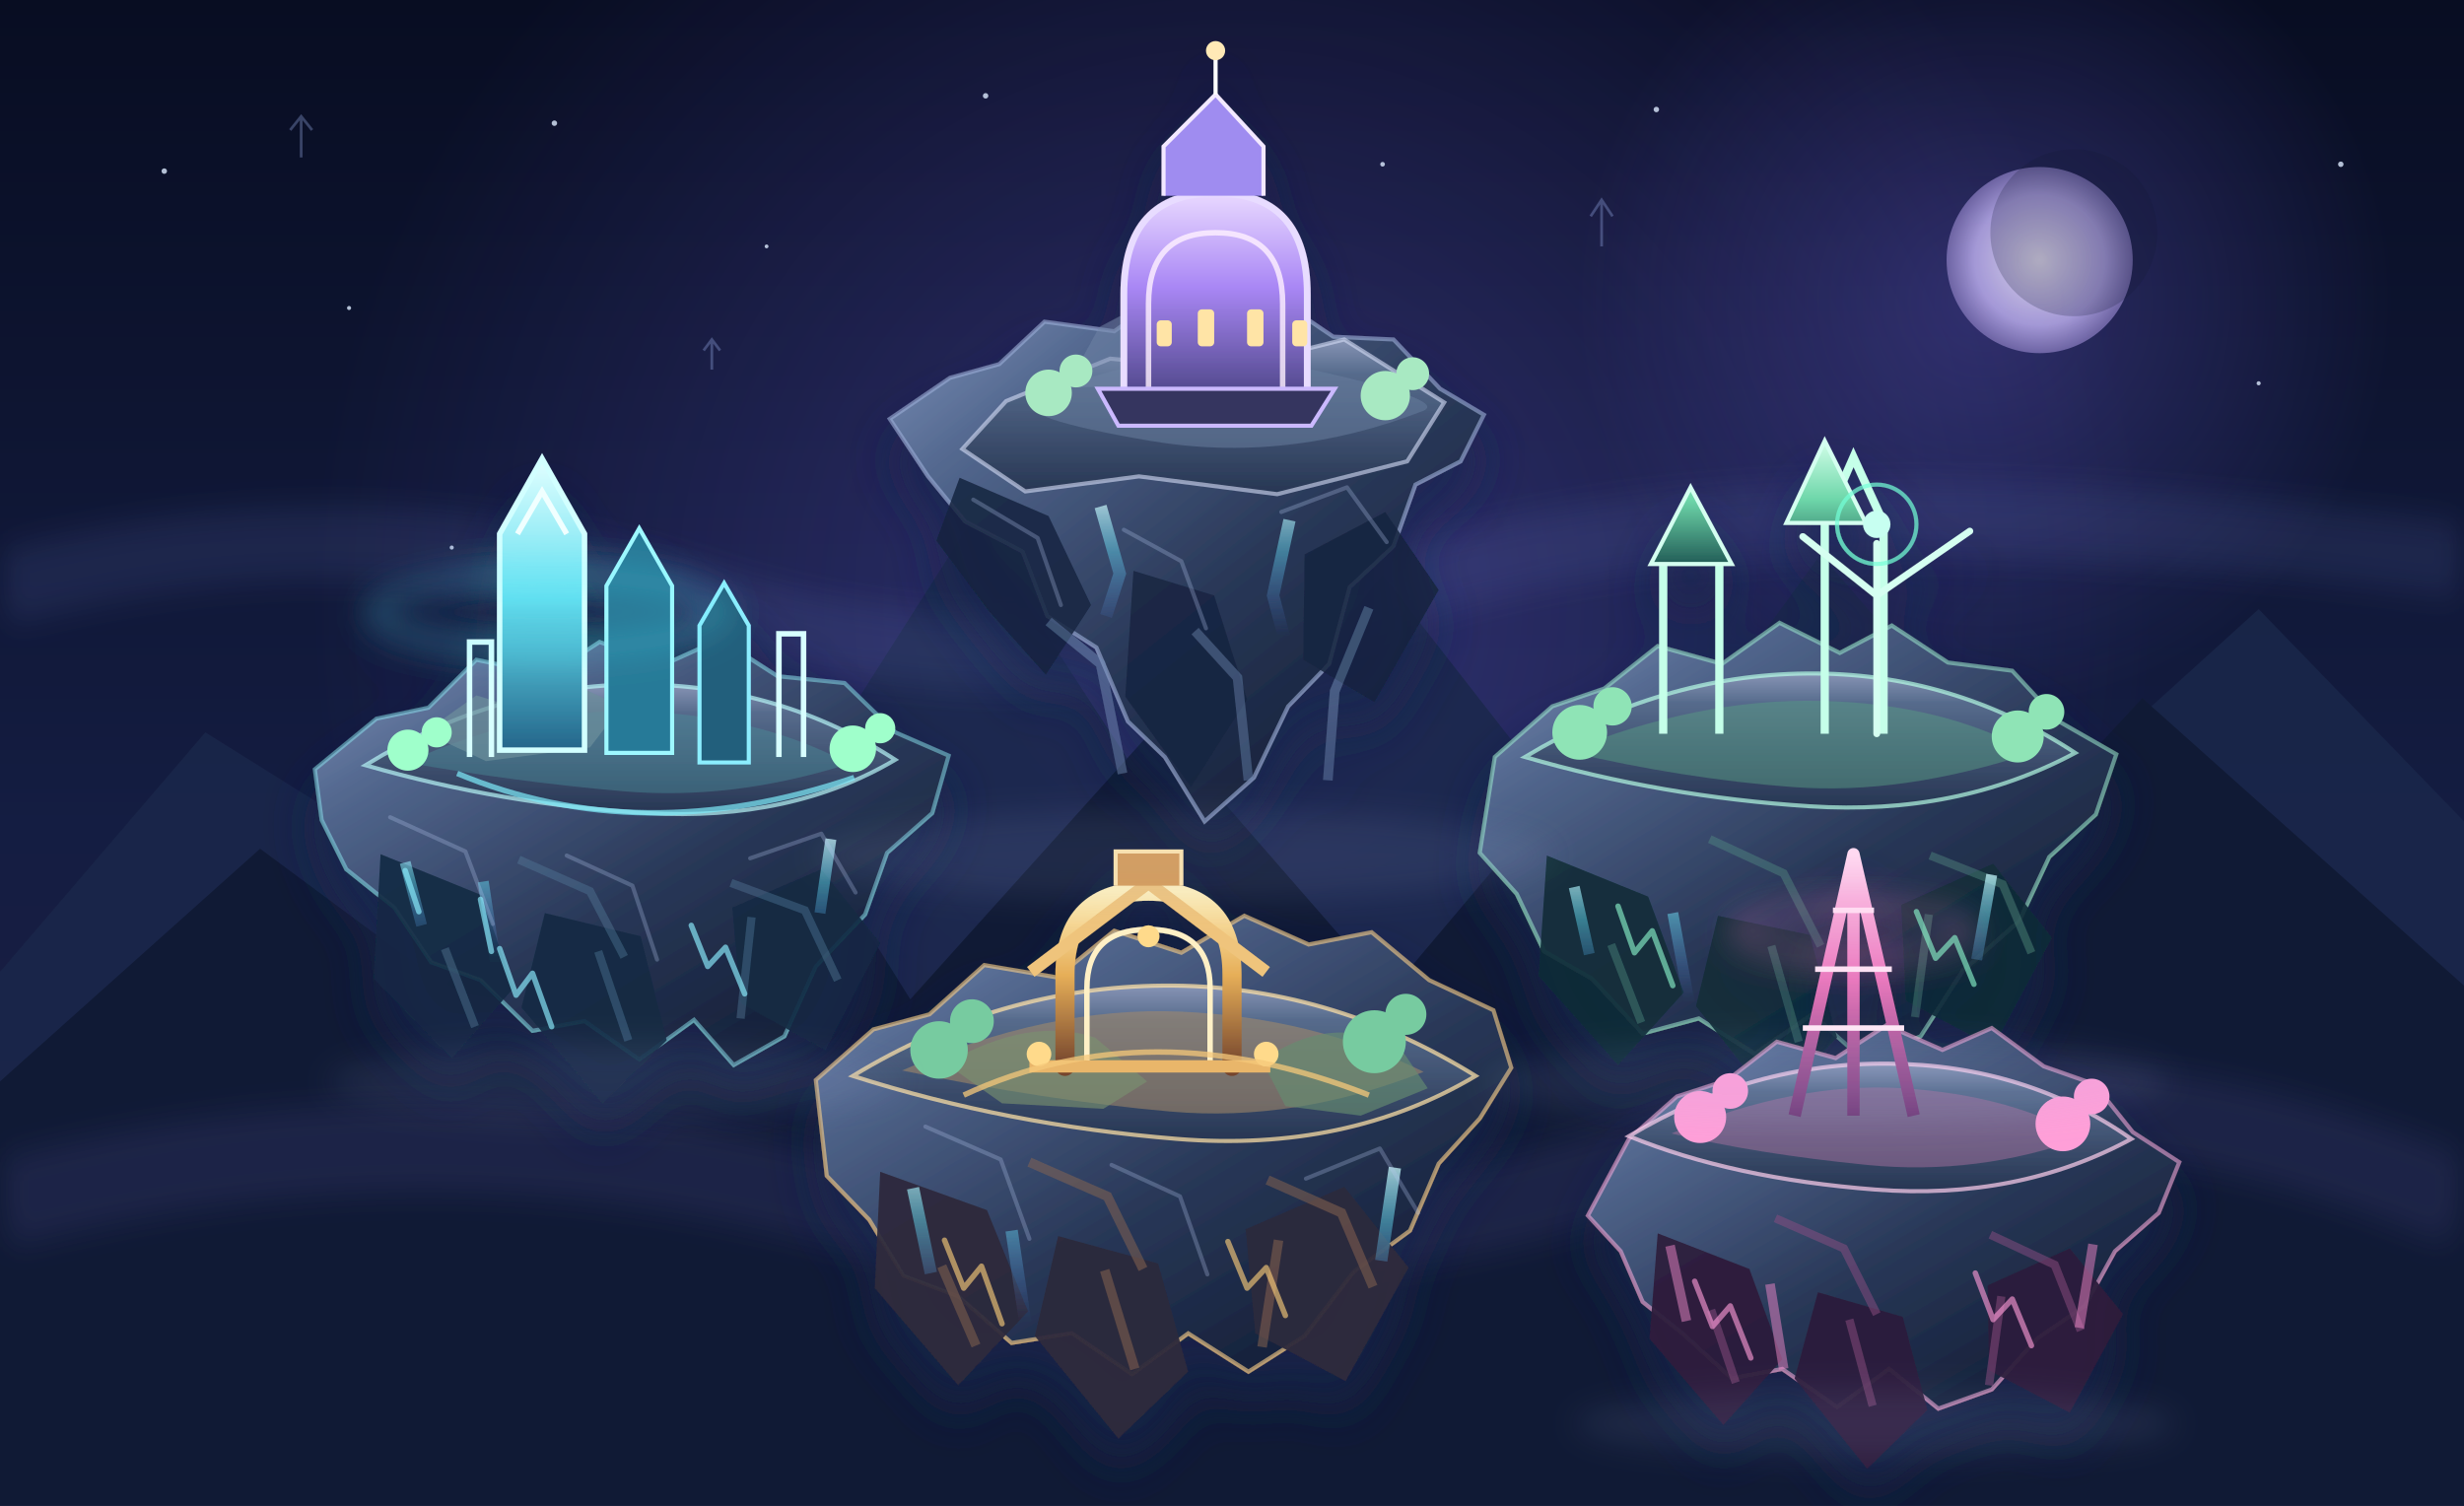
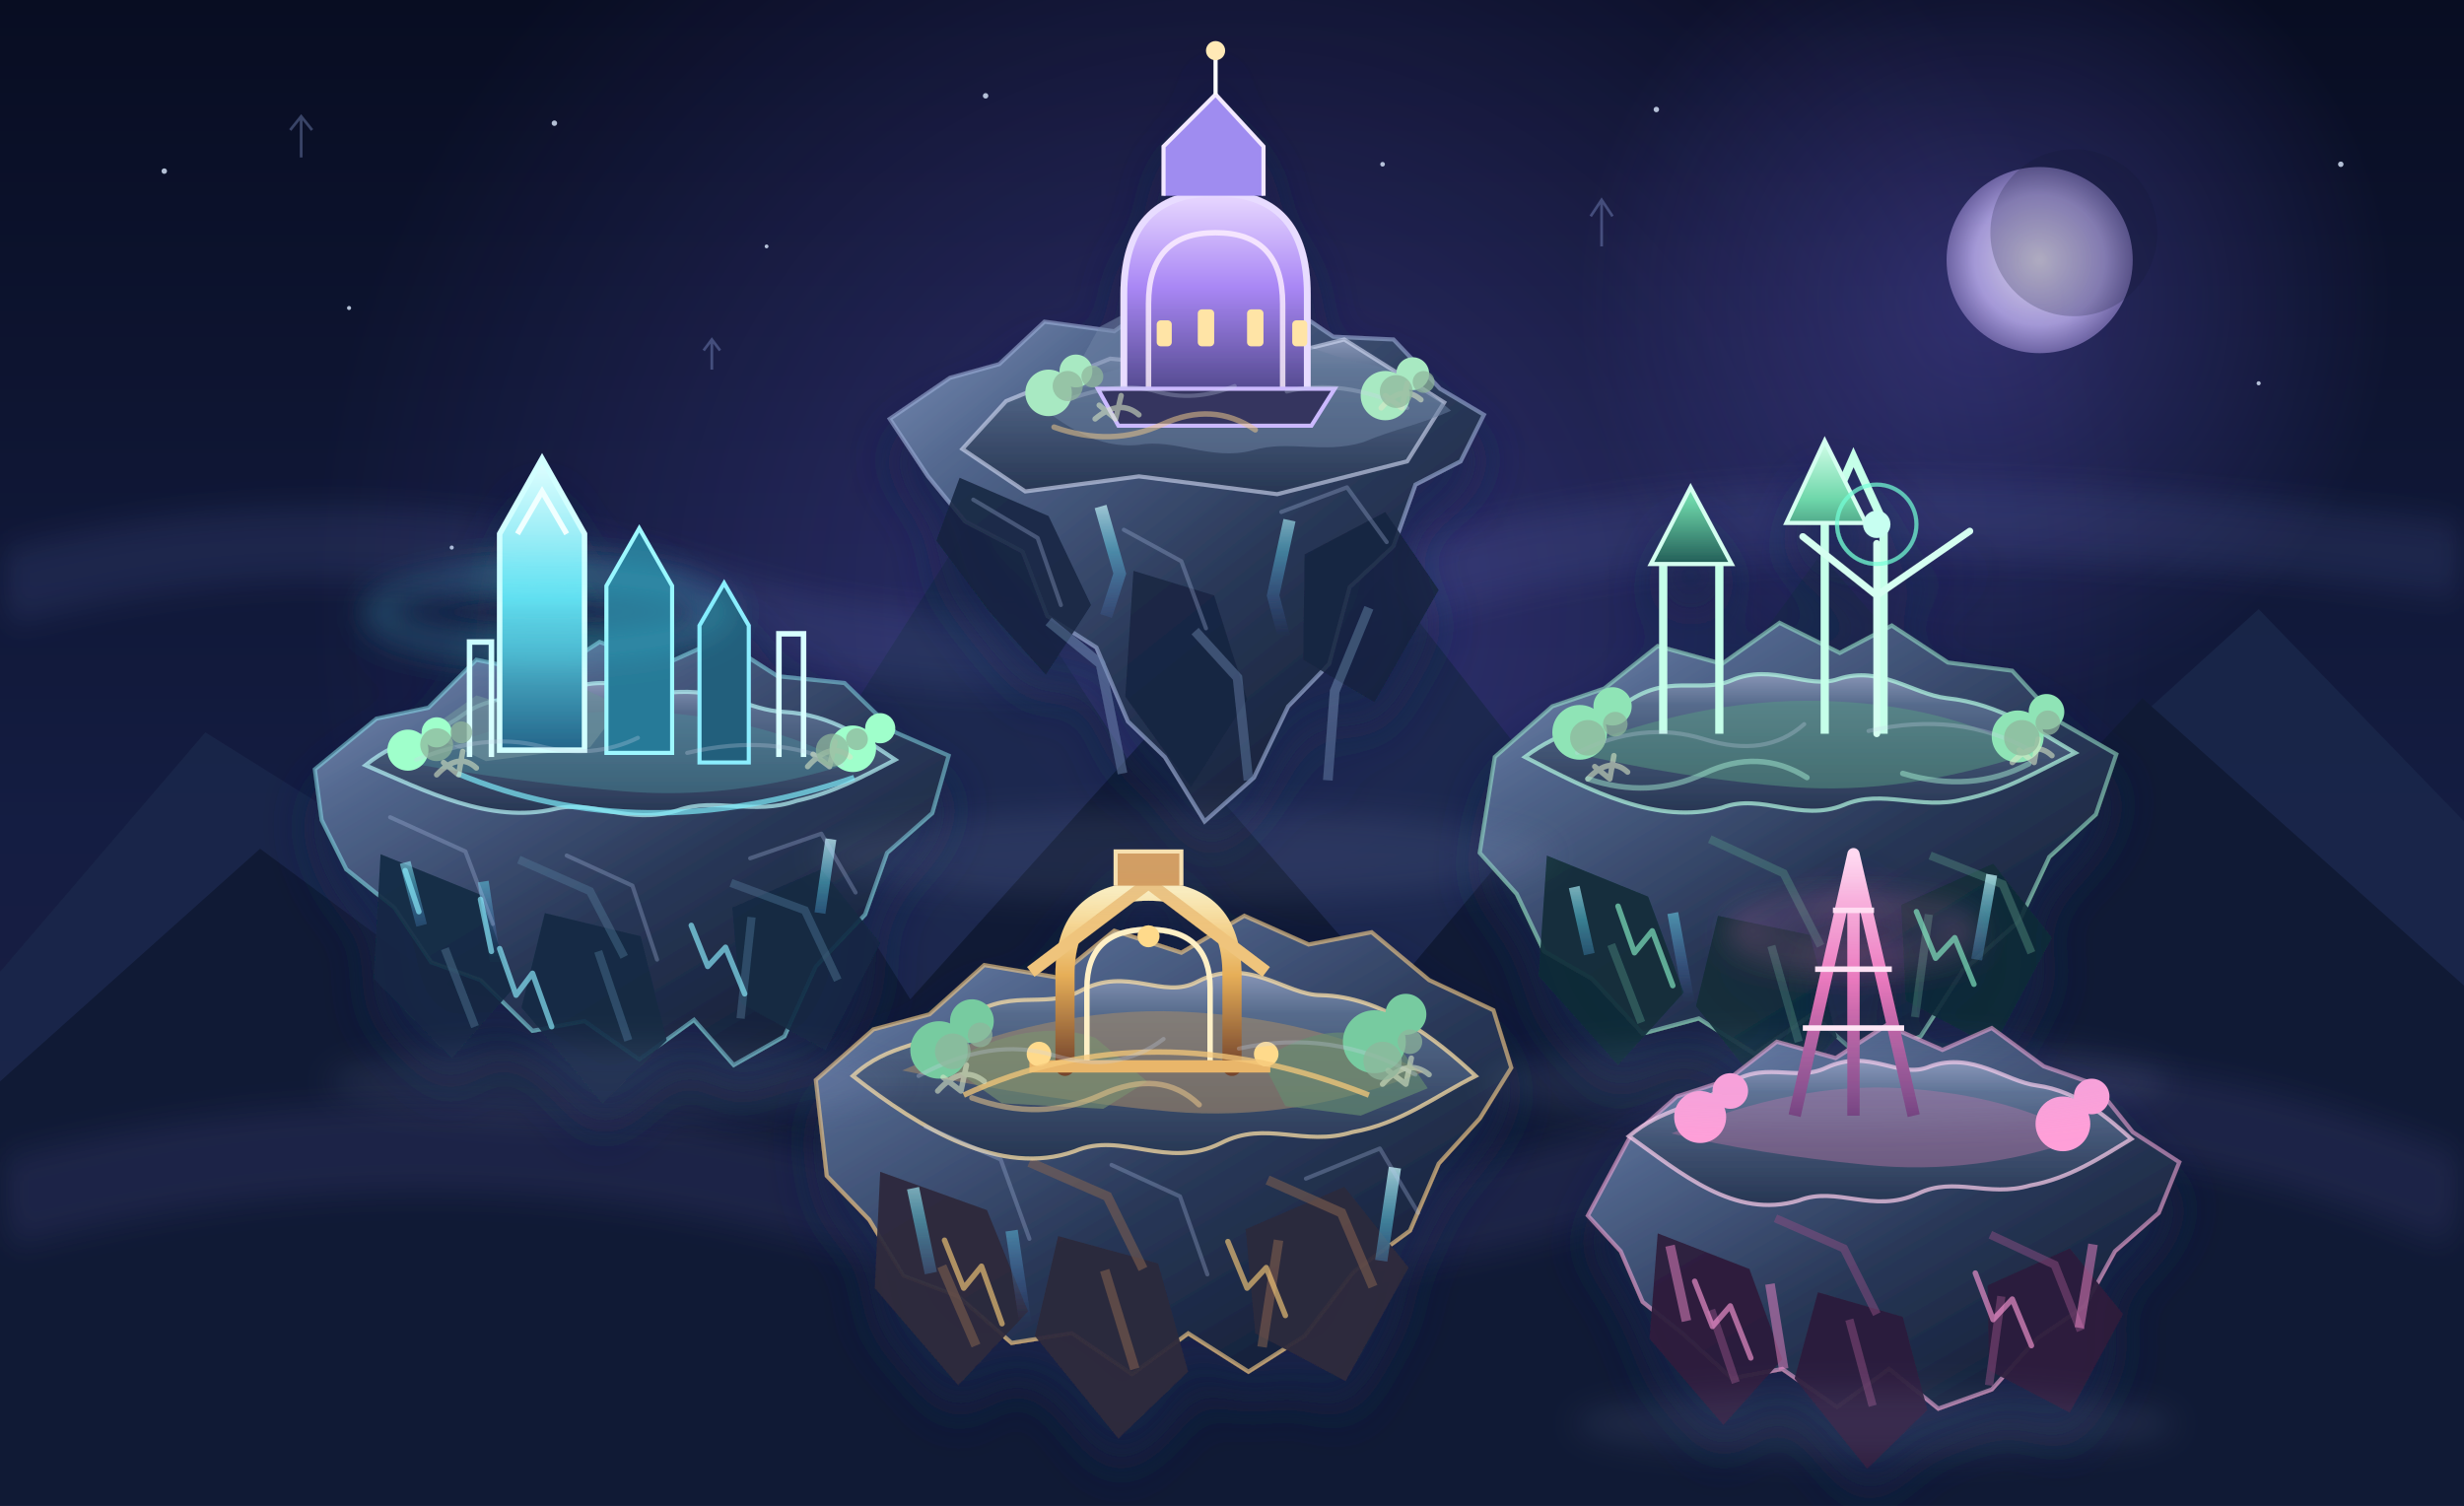
<svg xmlns="http://www.w3.org/2000/svg" viewBox="0 0 1800 1100" fill="none">
  <defs>
    <linearGradient id="sky" x2="0" y2="1">
      <stop stop-color="#080D22" />
      <stop offset=".55" stop-color="#141D42" />
      <stop offset="1" stop-color="#211C43" />
    </linearGradient>
    <radialGradient id="nebula">
      <stop stop-color="#8270FF" stop-opacity=".28" />
      <stop offset="1" stop-color="#8270FF" stop-opacity="0" />
    </radialGradient>
    <radialGradient id="moon">
      <stop stop-color="#F7F0FF" />
      <stop offset=".7" stop-color="#B6A9E8" />
      <stop offset="1" stop-color="#786DAE" />
    </radialGradient>
    <linearGradient id="cliff" x1="0" y1="0" x2=".9" y2="1">
      <stop stop-color="#8295BD" />
      <stop offset=".22" stop-color="#53688F" />
      <stop offset=".58" stop-color="#293858" />
      <stop offset="1" stop-color="#0D172D" />
    </linearGradient>
    <linearGradient id="cliffDark" x1="0" y1="0" x2=".2" y2="1">
      <stop stop-color="#43567E" />
      <stop offset=".38" stop-color="#202E4E" />
      <stop offset="1" stop-color="#080F21" />
    </linearGradient>
    <linearGradient id="topsoil" x1="0" y1="0" x2="0" y2="1">
      <stop stop-color="#8794B5" />
      <stop offset=".22" stop-color="#566B8C" />
      <stop offset="1" stop-color="#273653" />
    </linearGradient>
    <linearGradient id="violet" x2="0" y2="1">
      <stop stop-color="#E9D9FF" />
      <stop offset=".48" stop-color="#A987F5" />
      <stop offset="1" stop-color="#554B91" />
    </linearGradient>
    <linearGradient id="cyan" x2="0" y2="1">
      <stop stop-color="#E1FFFF" />
      <stop offset=".48" stop-color="#62DFF0" />
      <stop offset="1" stop-color="#24658A" />
    </linearGradient>
    <linearGradient id="gold" x2="0" y2="1">
      <stop stop-color="#FFF0BB" />
      <stop offset=".48" stop-color="#E6AE58" />
      <stop offset="1" stop-color="#75452D" />
    </linearGradient>
    <linearGradient id="green" x2="0" y2="1">
      <stop stop-color="#D2FFE9" />
      <stop offset=".48" stop-color="#6DD6A9" />
      <stop offset="1" stop-color="#225D57" />
    </linearGradient>
    <linearGradient id="pink" x2="0" y2="1">
      <stop stop-color="#FFD9F1" />
      <stop offset=".48" stop-color="#E879BD" />
      <stop offset="1" stop-color="#713B79" />
    </linearGradient>
    <linearGradient id="water" x2="0" y2="1">
      <stop stop-color="#C9FBFF" stop-opacity=".9" />
      <stop offset=".35" stop-color="#65DDF5" stop-opacity=".58" />
      <stop offset="1" stop-color="#5F8DFF" stop-opacity="0" />
    </linearGradient>
    <filter id="islandShadow" x="-35%" y="-35%" width="170%" height="190%">
      <feGaussianBlur in="SourceAlpha" stdDeviation="19" result="blur" />
      <feOffset dy="25" result="offset" />
      <feColorMatrix in="offset" type="matrix" values="0 0 0 0 0.01 0 0 0 0 0.02 0 0 0 0 0.08 0 0 0 .72 0" result="shadow" />
      <feMerge>
        <feMergeNode in="shadow" />
        <feMergeNode in="SourceGraphic" />
      </feMerge>
    </filter>
    <filter id="softGlow" x="-100%" y="-100%" width="300%" height="300%">
      <feGaussianBlur stdDeviation="11" />
    </filter>
    <filter id="texture" x="0" y="0" width="100%" height="100%">
      <feTurbulence type="fractalNoise" baseFrequency=".035" numOctaves="3" seed="9" result="noise" />
      <feColorMatrix in="noise" type="saturate" values="0" result="mono" />
      <feComponentTransfer in="mono" result="grain">
        <feFuncA type="table" tableValues="0 .13" />
      </feComponentTransfer>
      <feBlend in="SourceGraphic" in2="grain" mode="soft-light" />
    </filter>
  </defs>
  <rect width="1800" height="1100" fill="url(#sky)" />
  <circle cx="900" cy="440" r="680" fill="url(#nebula)" />
  <circle cx="1450" cy="220" r="300" fill="url(#nebula)" />
  <circle cx="1490" cy="190" r="68" fill="url(#moon)" opacity=".86" />
  <circle cx="1515" cy="170" r="61" fill="#101633" opacity=".22" />
  <g fill="#DDEBFF" opacity=".8">
    <circle cx="120" cy="125" r="2" />
    <circle cx="255" cy="225" r="1.5" />
    <circle cx="405" cy="90" r="2" />
    <circle cx="560" cy="180" r="1.4" />
    <circle cx="720" cy="70" r="2" />
    <circle cx="1010" cy="120" r="1.7" />
    <circle cx="1210" cy="80" r="2" />
    <circle cx="1650" cy="280" r="1.5" />
    <circle cx="1710" cy="120" r="2" />
    <circle cx="330" cy="400" r="1.5" />
    <circle cx="840" cy="250" r="1.4" />
    <circle cx="1350" cy="360" r="2" />
  </g>
  <path d="M0 710 150 535 270 610 430 425 570 600 710 380 860 610 1010 420 1170 625 1330 405 1490 590 1650 445 1800 600V1100H0Z" fill="#1A274A" opacity=".82" />
  <path d="m0 790 190-170 135 100 190-230 150 240 180-200 170 195 190-225 170 215 190-205 235 210v380H0Z" fill="#101A35" />
  <g opacity=".3" stroke="#A9BFFF" stroke-width="2">
    <path d="M220 115v-30m-8 10 8-10 8 10" />
    <path d="M520 270v-22m-6 8 6-8 6 8" />
    <path d="M1170 180v-34m-8 12 8-12 8 12" />
  </g>
  <path d="M0 430Q260 360 510 440T1020 430T1800 410" stroke="#8394D9" stroke-opacity=".12" stroke-width="54" filter="url(#softGlow)" />
  <path d="M0 880Q300 800 600 875T1200 850T1800 880" stroke="#8D78E9" stroke-opacity=".1" stroke-width="65" filter="url(#softGlow)" />
  <g filter="url(#islandShadow)">
    <path d="M650 306 694 276 730 266 763 235 814 242 850 216 891 231 928 215 974 246 1018 248 1052 284 1084 303 1067 337 1034 354 1018 399 986 429 971 485 941 516 916 568 880 600 851 553 824 527 801 473 765 450 747 403 705 381 678 348Z" fill="url(#cliff)" stroke="#9BAED7" stroke-opacity=".6" stroke-width="3" />
    <path d="m701 349 65 28 31 65-33 51-42-47-38-51Zm127 68 59 18 24 76-41 64-48-66Zm125-12 59-31 39 57-47 82-52-31Z" fill="#172541" opacity=".86" />
    <path d="m766 454 38 31 16 80m53-104 31 34 8 75m88-126-25 61-5 65" stroke="#6F8AB6" stroke-opacity=".42" stroke-width="7" />
    <path d="m735 293 76-31 83 8 88-22 73 46-27 43-95 24-101-13-83 11-46-31Z" fill="url(#topsoil)" stroke="#D2D9F4" stroke-opacity=".62" stroke-width="3" />
-     <path d="M755 293Q850 246 954 269T1040 300Q940 339 840 322T755 293Z" fill="#667C9D" opacity=".55" />
+     <path d="M755 293C782 272 805 278 831 263C864 245 890 260 911 252C947 244 970 261 994 265C1022 269 1044 286 1060 300C1038 310 1017 314 996 323C966 332 942 321 915 329C885 337 858 320 832 325C801 328 778 311 755 293Z" fill="#667C9D" opacity=".55" />
    <path d="m779 283 24-44 34-18 31 14 22 46Z" fill="#7185A7" opacity=".5" />
    <path d="M821 284v-69q0-74 67-74t67 74v69" fill="url(#violet)" stroke="#E8DCFF" stroke-width="5" />
    <path d="M839 284v-62q0-52 49-52t49 52v62" stroke="#FFF1FF" stroke-opacity=".8" stroke-width="4" />
    <path d="M802 284h173l-17 27H817Z" fill="#35365F" stroke="#CBB9FF" stroke-width="3" />
    <path d="M850 143v-36l38-38 35 38v36" fill="#9F8CF0" stroke="#F2E8FF" stroke-width="3" />
    <path d="M888 69V43" stroke="#FFF" stroke-width="3" />
    <circle cx="888" cy="37" r="7" fill="#FFE9B6" />
    <g fill="#FFE4A6">
      <rect x="845" y="234" width="11" height="19" rx="3" />
      <rect x="875" y="226" width="12" height="27" rx="3" />
      <rect x="911" y="226" width="12" height="27" rx="3" />
      <rect x="944" y="234" width="11" height="19" rx="3" />
    </g>
    <g fill="#A8E9C2">
      <circle cx="766" cy="287" r="17" />
      <circle cx="786" cy="271" r="12" />
      <circle cx="1012" cy="289" r="18" />
      <circle cx="1032" cy="273" r="12" />
    </g>
    <path d="m804 370 14 49-10 31m134-70-12 55 8 30" stroke="url(#water)" stroke-width="9" opacity=".75" />
  </g>
  <g filter="url(#islandShadow)">
    <path d="M230 562 275 525 313 517 348 482 401 493 438 469 484 486 526 467 568 494 617 499 654 535 693 552 681 594 648 623 632 668 596 706 573 757 536 778 507 745 467 774 427 746 389 753 351 716 315 703 288 663 253 635 235 599Z" fill="url(#cliff)" stroke="#8FE9F4" stroke-opacity=".48" stroke-width="3" />
    <path d="m278 624 74 30 23 68-45 51-57-58Zm120 43 70 17 19 76-47 46-59-70Zm137-4 65-28 43 54-40 78-62-34Z" fill="#132A43" opacity=".9" />
    <path d="m325 693 22 57m90-55 22 65m90-90-8 74m-162-116 52 23 25 48m78-54 54 20 24 51" stroke="#557B9A" stroke-opacity=".42" stroke-width="6" />
-     <path d="M267 559Q363 500 466 500T654 555Q578 600 473 594T267 559Z" fill="url(#topsoil)" stroke="#B7F5F7" stroke-opacity=".7" stroke-width="3" />
+     <path d="M267 559C293 538 315 539 337 523C365 502 390 516 413 505C445 490 468 508 489 506C526 502 548 519 572 520C609 522 631 540 654 555C629 568 609 579 582 585C550 596 523 582 495 592C459 603 433 584 405 591C358 602 311 578 267 559Z" fill="url(#topsoil)" stroke="#B7F5F7" stroke-opacity=".7" stroke-width="3" />
    <path d="M297 557Q390 515 475 520T620 558Q535 585 455 578T297 557Z" fill="#4A8F9B" opacity=".42" />
    <path d="m310 535 38-27 39 12 28-22 39 18-23 30-76 10Z" fill="#6C8E9B" opacity=".7" />
    <path d="M365 548V390l31-55 31 55v158Z" fill="url(#cyan)" stroke="#D2FFFF" stroke-width="4" />
    <path d="m378 390 18-31 18 31" stroke="#F0FFFF" stroke-width="4" />
    <path d="M443 550V428l24-42 24 42v122Z" fill="#287A98" stroke="#9EF8FF" stroke-width="3" />
    <path d="M511 557V457l18-31 18 31v100Z" fill="#235F7C" stroke="#8CEEFF" stroke-width="3" />
    <path d="M343 553V469h16v84m210 0v-90h18v90" stroke="#D7FFFF" stroke-width="4" />
    <path d="M334 565Q468 621 624 568" stroke="#7DEBFA" stroke-width="4" opacity=".7" />
    <ellipse cx="400" cy="447" rx="127" ry="27" stroke="#55EFFF" stroke-width="5" opacity=".58" filter="url(#softGlow)" />
    <g fill="#9FFFCB">
      <circle cx="298" cy="548" r="15" />
      <circle cx="319" cy="535" r="11" />
      <circle cx="623" cy="547" r="17" />
      <circle cx="643" cy="532" r="11" />
    </g>
    <path d="m296 630 12 46m45-32 9 59m245-90-8 54" stroke="url(#water)" stroke-width="8" opacity=".8" />
  </g>
  <g filter="url(#islandShadow)">
    <path d="M1092 553 1134 516 1172 503 1211 472 1258 485 1300 455 1344 477 1382 457 1423 484 1470 490 1504 527 1546 551 1531 595 1497 626 1475 673 1434 709 1403 757 1361 774 1324 741 1282 770 1241 744 1200 755 1163 715 1128 695 1108 653 1081 623Z" fill="url(#cliff)" stroke="#9DEBD0" stroke-opacity=".54" stroke-width="3" />
    <path d="m1130 625 74 30 26 70-48 53-58-65Zm125 44 67 14 20 75-47 48-56-71Zm134-8 67-30 43 54-43 80-64-34Z" fill="#102D38" opacity=".92" />
    <path d="m1177 690 22 57m95-56 20 70m95-93-10 75m-150-130 54 25 27 53m80-66 53 21 21 50" stroke="#548F83" stroke-opacity=".42" stroke-width="6" />
-     <path d="M1114 553Q1214 493 1320 492T1516 550Q1430 596 1322 589T1114 553Z" fill="url(#topsoil)" stroke="#B8FFE6" stroke-opacity=".68" stroke-width="3" />
+     <path d="M1114 553C1142 532 1162 533 1186 515C1217 491 1242 507 1265 497C1295 484 1320 504 1343 496C1374 486 1397 507 1422 510C1461 514 1490 535 1516 550C1487 564 1465 578 1434 584C1403 592 1375 576 1347 588C1315 601 1287 579 1258 590C1211 603 1162 578 1114 553Z" fill="url(#topsoil)" stroke="#B8FFE6" stroke-opacity=".68" stroke-width="3" />
    <path d="M1145 549Q1240 510 1330 512T1484 550Q1390 581 1310 575T1145 549Z" fill="#579C83" opacity=".48" />
    <path d="M1215 536V411l20-44 21 44v125m77 0V382l21-48 22 48v154" stroke="#C5FFE9" stroke-width="6" />
    <path d="m1206 412 29-56 30 56Zm99-30 28-60 30 60Z" fill="url(#green)" stroke="#D4FFF0" stroke-width="3" />
    <path d="M1371 536V397m0 38 68-47m-68 47-54-43" stroke="#D5FFF1" stroke-width="5" stroke-linecap="round" />
    <circle cx="1371" cy="383" r="10" fill="#C7FFF1" />
    <circle cx="1371" cy="383" r="29" stroke="#73FFD7" stroke-width="3" opacity=".7" />
    <g fill="#8FE4B6">
      <circle cx="1154" cy="535" r="20" />
      <circle cx="1178" cy="516" r="14" />
      <circle cx="1474" cy="538" r="19" />
      <circle cx="1495" cy="520" r="13" />
    </g>
    <path d="m1150 648 11 49m61-30 12 65m221-93-11 62" stroke="url(#water)" stroke-width="8" opacity=".8" />
  </g>
  <g filter="url(#islandShadow)">
    <path d="M596 789 638 752 679 741 719 705 772 714 814 680 863 696 909 669 956 690 1002 681 1044 716 1091 738 1104 780 1081 817 1051 850 1030 899 989 929 953 976 912 1002 868 974 827 1004 783 974 739 981 700 947 660 932 635 891 604 859Z" fill="url(#cliff)" stroke="#F2C987" stroke-opacity=".62" stroke-width="3" />
    <path d="m643 856 78 28 30 74-51 54-61-71Zm130 47 73 20 22 79-51 49-61-75Zm137-5 72-31 47 59-46 83-66-35Z" fill="#2D293B" opacity=".94" />
    <path d="m688 925 25 58m94-55 22 72m105-94-12 78m-170-135 57 25 26 53m91-65 54 24 23 54" stroke="#8B6650" stroke-opacity=".5" stroke-width="7" />
-     <path d="M623 786Q730 721 850 720T1078 786Q984 842 860 832T623 786Z" fill="url(#topsoil)" stroke="#FFE2A7" stroke-opacity=".72" stroke-width="3" />
+     <path d="M623 786C650 761 676 766 703 746C736 720 762 738 789 724C824 705 849 731 875 717C912 698 939 727 965 727C1009 728 1048 758 1078 786C1048 801 1023 821 988 827C952 838 925 818 892 835C852 855 820 826 785 841C731 860 673 825 623 786Z" fill="url(#topsoil)" stroke="#FFE2A7" stroke-opacity=".72" stroke-width="3" />
    <path d="M659 782Q765 735 862 739T1040 783Q946 820 855 812T659 782Z" fill="#A58A68" opacity=".55" />
    <path d="M691 777Q752 742 800 758L838 790 806 810 732 806Z" fill="#79916F" opacity=".62" />
    <path d="M922 775Q974 738 1024 767L1043 795 994 815 939 808Z" fill="#658C70" opacity=".65" />
    <path d="M778 779v-67q0-61 61-61t61 61v67" stroke="url(#gold)" stroke-width="14" stroke-linecap="round" />
    <path d="M794 778v-56q0-43 45-43t45 43v56" stroke="#FFF0C6" stroke-width="4" />
    <path d="M752 779h176" stroke="#E9B66A" stroke-width="9" />
    <path d="m753 710 86-65 86 65" stroke="#EFC47B" stroke-width="9" stroke-linejoin="round" />
    <path d="M815 647v-25h48v25" fill="#D69B55" stroke="#FFE4AA" stroke-width="3" />
    <g fill="#FFDA8B">
      <circle cx="759" cy="770" r="9" />
      <circle cx="925" cy="770" r="9" />
      <circle cx="839" cy="684" r="8" />
    </g>
    <g fill="#77CBA0">
      <circle cx="686" cy="767" r="21" />
      <circle cx="710" cy="746" r="16" />
      <circle cx="1004" cy="761" r="23" />
      <circle cx="1027" cy="741" r="15" />
    </g>
    <path d="M704 800Q840 737 1000 800" stroke="#F5C879" stroke-width="4" opacity=".75" />
    <path d="m667 868 13 62m59-31 10 67m270-113-10 68" stroke="url(#water)" stroke-width="9" opacity=".82" />
  </g>
  <g filter="url(#islandShadow)">
    <path d="M1190 832 1225 801 1262 789 1298 761 1341 773 1378 749 1419 767 1455 751 1493 779 1530 792 1558 827 1592 849 1577 886 1545 914 1523 954 1488 978 1455 1015 1416 1029 1380 1000 1342 1028 1302 1000 1265 1007 1230 975 1200 951 1184 914 1160 888Z" fill="url(#cliff)" stroke="#F0A8D7" stroke-opacity=".58" stroke-width="3" />
    <path d="m1211 901 67 26 24 66-43 48-54-63Zm117 43 62 18 18 68-44 43-53-66Zm124-5 60-27 39 48-39 72-59-31Z" fill="#2D1D3B" opacity=".94" />
    <path d="m1250 957 18 53m83-46 17 63m94-80-9 65m-156-122 50 22 24 48m83-58 47 22 19 48" stroke="#8D4E82" stroke-opacity=".5" stroke-width="6" />
-     <path d="M1190 830Q1280 776 1380 777T1557 832Q1474 877 1370 869T1190 830Z" fill="url(#topsoil)" stroke="#FFD1EE" stroke-opacity=".7" stroke-width="3" />
+     <path d="M1190 830C1215 809 1237 810 1260 794C1288 773 1311 791 1334 780C1366 765 1387 789 1410 779C1441 768 1465 790 1488 793C1518 797 1540 817 1557 832C1534 846 1511 861 1483 866C1452 875 1428 859 1401 872C1368 887 1342 866 1314 877C1267 891 1228 857 1190 830Z" fill="url(#topsoil)" stroke="#FFD1EE" stroke-opacity=".7" stroke-width="3" />
    <path d="M1221 828Q1311 790 1390 795T1522 831Q1445 859 1364 851T1221 828Z" fill="#A56F9D" opacity=".5" />
    <path d="M1354 815V624m-43 191 43-191 44 191" stroke="url(#pink)" stroke-width="9" stroke-linejoin="round" />
    <path d="M1339 665h30m-43 43h56m-65 43h74" stroke="#FFE7F6" stroke-width="4" />
    <ellipse cx="1354" cy="680" rx="85" ry="18" stroke="#FF7BCF" stroke-width="5" opacity=".58" filter="url(#softGlow)" />
    <g fill="#FF9FD8">
      <circle cx="1242" cy="816" r="19" />
      <circle cx="1264" cy="797" r="13" />
      <circle cx="1507" cy="821" r="20" />
      <circle cx="1528" cy="801" r="13" />
    </g>
    <path d="m1220 910 12 55m61-27 10 62m226-91-10 61" stroke="#F58ACD" stroke-width="7" opacity=".48" />
  </g>
  <g fill="none" stroke-linecap="round" stroke-linejoin="round">
+     <g stroke="#C9D5E9" stroke-opacity=".28" stroke-width="3">
+       <path d="M780 292Q818 278 845 286T902 282M940 286Q980 276 1028 298M304 555Q355 535 394 545T466 539M502 550Q565 535 615 559" />
+       <path d="M1152 550Q1200 526 1245 540T1318 529M1365 534Q1431 519 1483 548M671 786Q724 757 770 771T850 759M905 766Q973 751 1034 785" />
+     </g>
+     <g stroke="#D9E7C7" stroke-opacity=".58" stroke-width="4">
+       <path d="M800 306q18-15 32-3m-17 3 4-17m-4 17-12-10M1009 298q15-18 29-6m-14 6 4-18m-4 18-12-9" />
+       <path d="M319 566q16-17 29-5m-13 5 3-17m-3 17-11-9M590 560q17-19 31-7m-15 7 4-18m-4 18-12-9" />
+       <path d="M685 797q18-20 34-7m-17 7 4-19m-4 19-13-10M1010 792q18-20 34-7m-17 7 4-19m-4 19-13-10" />
+       <path d="M1160 569q16-17 29-5m-13 5 3-17m-3 17-11-9M1470 557q16-17 29-5m-13 5 3-17m-3 17-11-9" />
+     </g>
+     <g stroke="#E8C58A" stroke-opacity=".55" stroke-width="4">
+       <path d="M770 312Q812 327 849 310T917 314M710 802Q760 820 804 800T876 807" />
+     </g>
+     <g stroke="#A4EBD2" stroke-opacity=".5" stroke-width="4">
+       <path d="M1160 569Q1205 584 1245 565T1320 568M1390 565Q1440 580 1482 558" />
+     </g>
+   </g>
+   <g fill="#8FB69B" opacity=".72">
+     <circle cx="780" cy="282" r="11" />
+     <circle cx="798" cy="275" r="8" />
+     <circle cx="1020" cy="286" r="12" />
+     <circle cx="1040" cy="279" r="8" />
+     <circle cx="319" cy="544" r="12" />
+     <circle cx="337" cy="535" r="8" />
+     <circle cx="608" cy="548" r="12" />
+     <circle cx="626" cy="540" r="8" />
+     <circle cx="696" cy="768" r="13" />
+     <circle cx="716" cy="756" r="9" />
+     <circle cx="1010" cy="775" r="14" />
+     <circle cx="1030" cy="761" r="9" />
+     <circle cx="1160" cy="539" r="13" />
+     <circle cx="1180" cy="529" r="9" />
+     <circle cx="1477" cy="539" r="13" />
+     <circle cx="1496" cy="528" r="9" />
+   </g>
+   <g fill="none" stroke-linecap="round" stroke-linejoin="round">
    <g stroke="#B8C9F0" stroke-opacity=".28" stroke-width="3">
      <path d="m711 365 47 28 17 49m46-55 42 23 18 49m55-85 48-18 29 40" />
      <path d="m285 597 55 25 20 53m54-50 48 22 18 54m68-74 52-18 25 43" />
      <path d="m676 823 55 24 21 58m60-54 50 23 20 57m72-70 54-22 28 47" />
    </g>
    <g stroke="#8CEEFF" stroke-width="4" opacity=".66">
      <path d="m365 693 12 34 12-16 14 39m102-74 12 30 13-14 14 34" />
      <path d="m296 636 10 30m45-9 8 38" />
    </g>
    <g stroke="#FFD07B" stroke-width="4" opacity=".62">
      <path d="m690 906 14 35 13-16 15 42m165-60 14 34 14-15 14 35" />
    </g>
    <g stroke="#8FFFD2" stroke-width="4" opacity=".6">
      <path d="m1182 662 12 34 13-16 15 40m178-54 14 34 14-15 14 34" />
    </g>
    <g stroke="#FF9BD8" stroke-width="4" opacity=".62">
      <path d="m1238 936 13 33 13-15 15 38m164-62 13 34 14-15 14 34" />
    </g>
  </g>
  <g fill="#A9B7E9" opacity=".1" filter="url(#softGlow)">
    <ellipse cx="865" cy="625" rx="270" ry="34" />
    <ellipse cx="450" cy="790" rx="210" ry="28" />
    <ellipse cx="1335" cy="790" rx="250" ry="32" />
    <ellipse cx="1370" cy="1040" rx="220" ry="25" />
  </g>
</svg>
